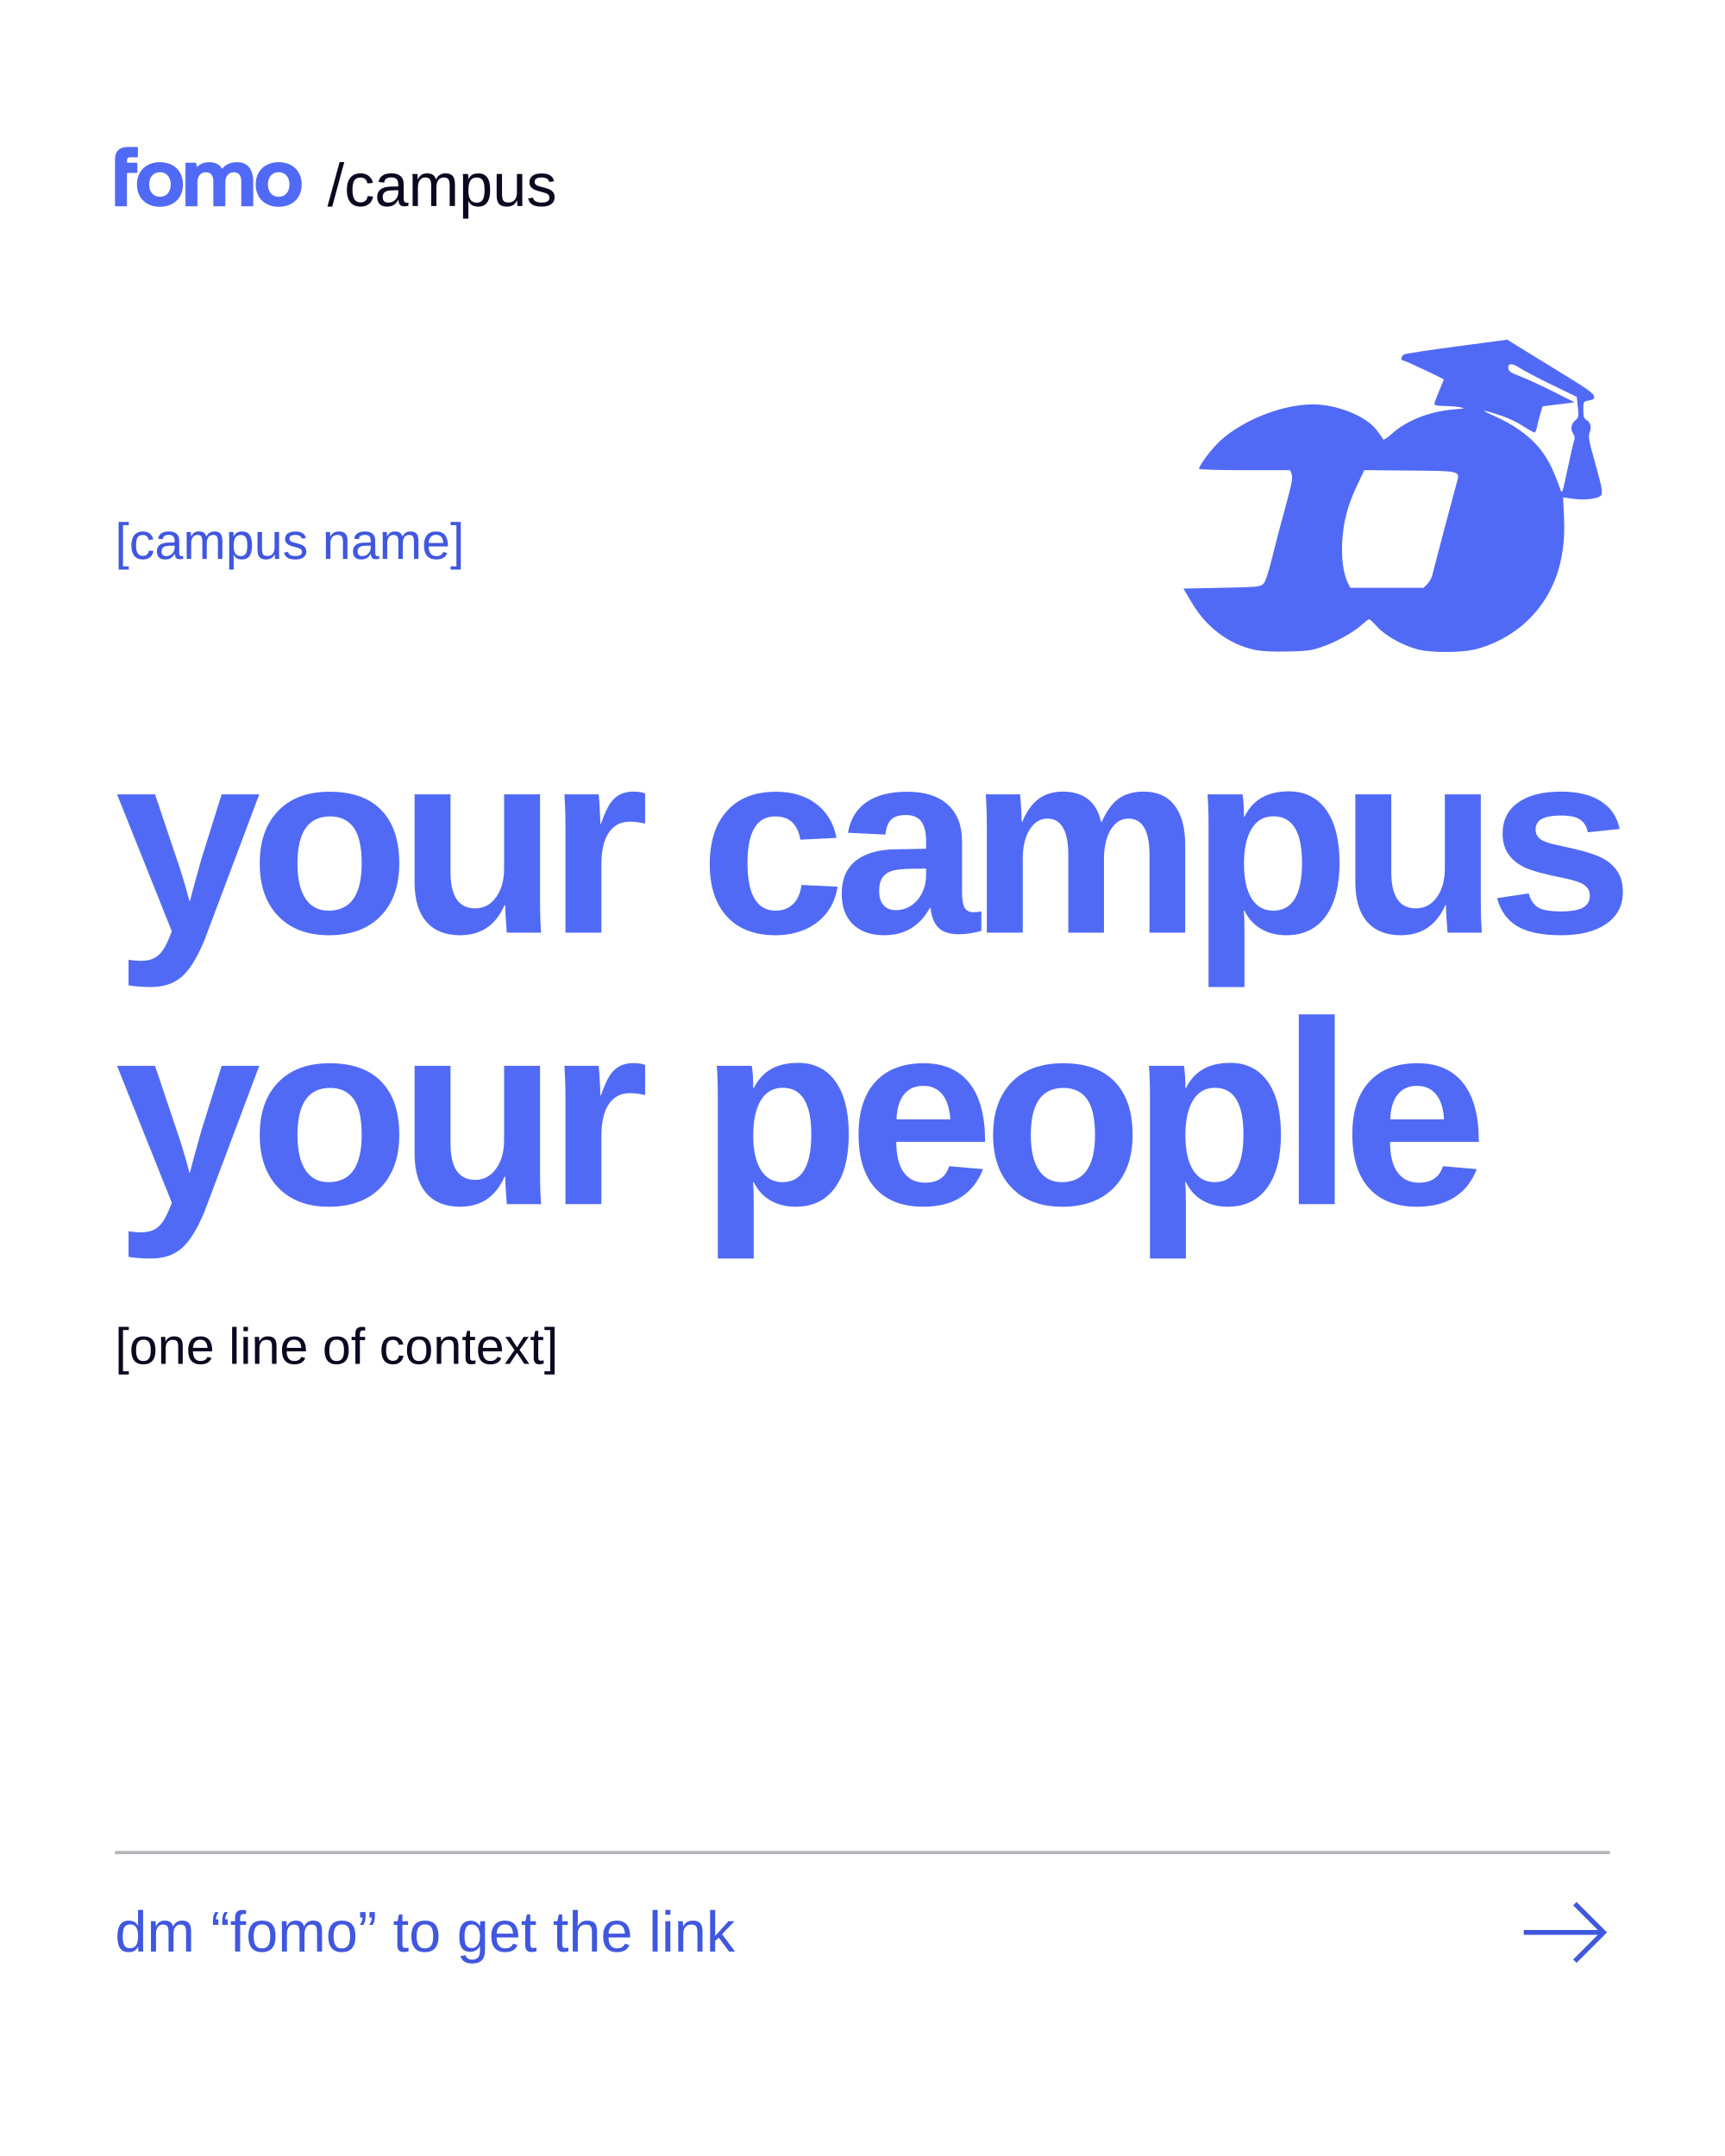
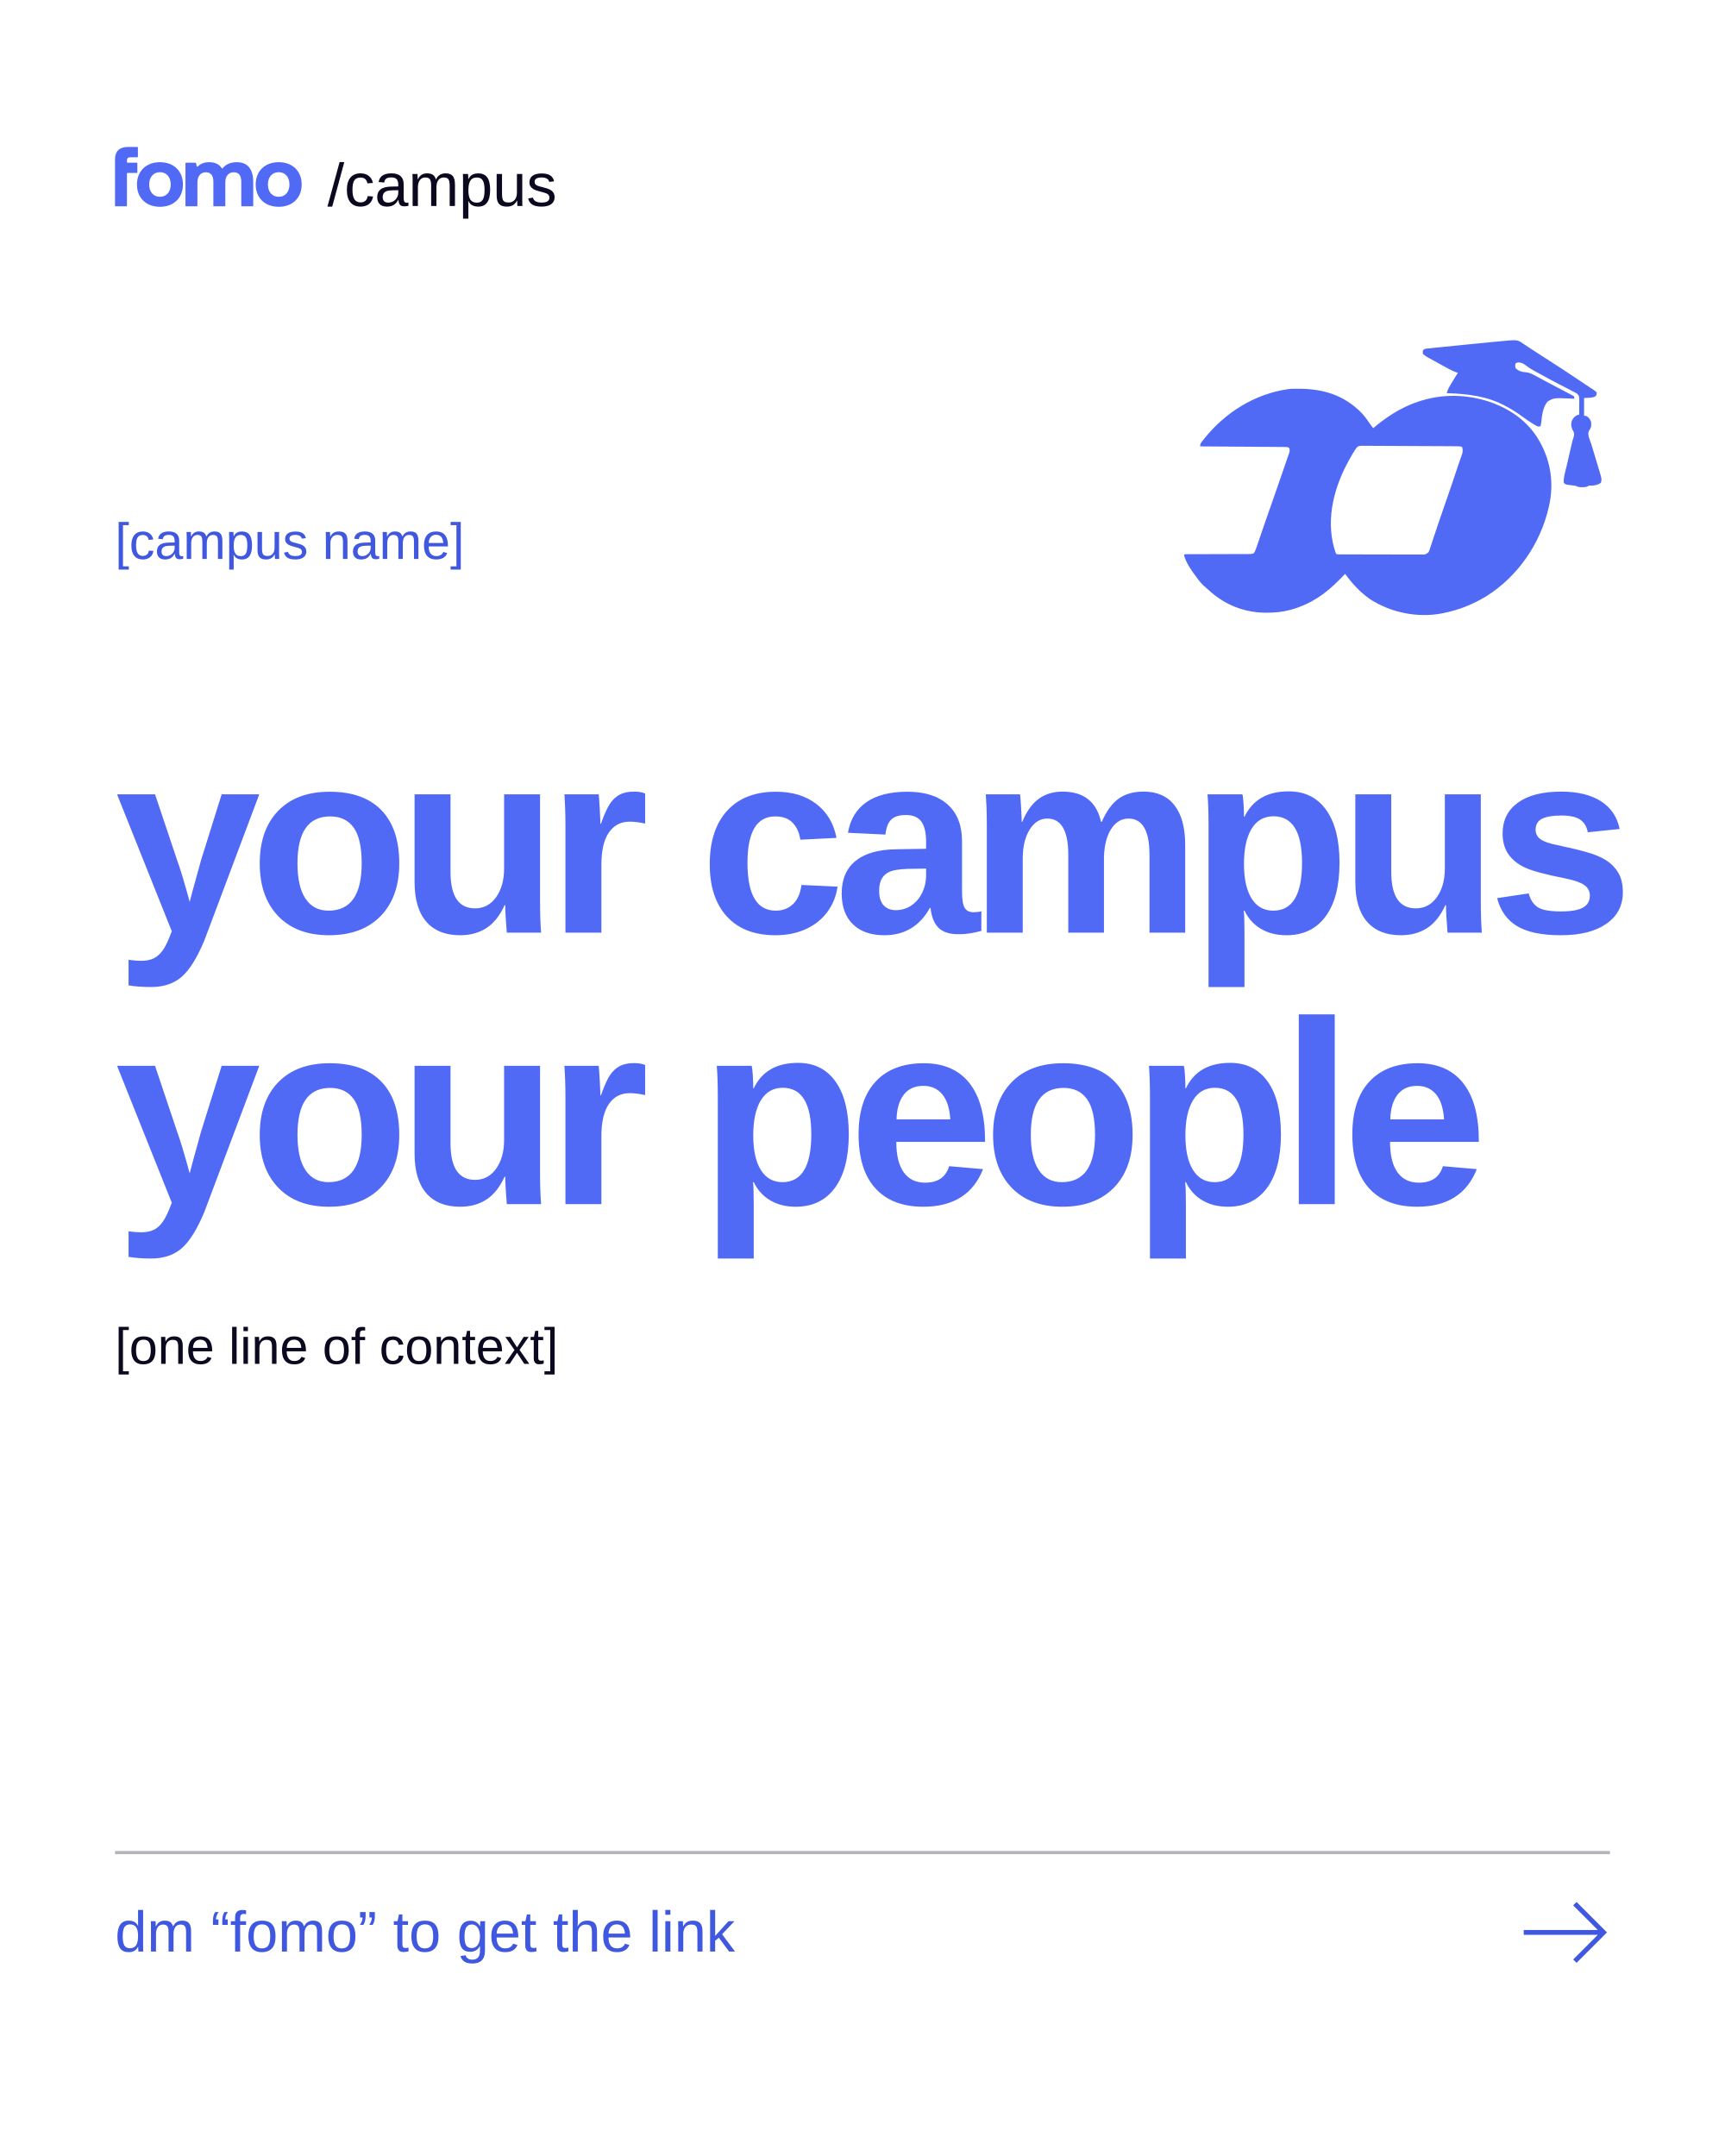
<svg xmlns="http://www.w3.org/2000/svg" xmlns:xlink="http://www.w3.org/1999/xlink" width="1080" height="1350" viewBox="0 0 1080 1350" role="img" aria-labelledby="title description">
  <defs>
    <style>text{font-family:Aeonik,Arial,sans-serif} .headline{font-size:164px;font-weight:700;letter-spacing:-7px} .label{font-size:32px;font-weight:500} .context{font-size:32px;font-weight:400}</style>
-     <symbol id="fomo-campus-mark" viewBox="0 0 277 209">
-       <path fill="currentColor" fill-rule="evenodd" d="M50.000,202.454 C33.705,198.818 19.538,188.090 10.253,172.354 L5.029,163.500 L29.489,163.000 C52.331,162.533 54.082,162.366 55.966,160.480 C57.311,159.134 59.166,153.631 61.529,143.980 C63.479,136.016 67.321,121.352 70.067,111.393 C74.100,96.764 74.866,92.778 74.054,90.643 L73.050,88.000 L44.025,88.000 C28.061,88.000 15.000,87.620 15.000,87.155 C15.000,84.902 23.310,73.879 28.577,69.146 C43.517,55.719 68.036,46.109 87.500,46.052 C102.601,46.008 121.019,53.288 127.932,62.034 C130.068,64.735 132.006,67.518 132.239,68.217 C132.507,69.020 134.620,67.729 137.974,64.713 C147.433,56.208 162.121,50.459 177.500,49.241 C184.793,48.664 185.146,48.542 181.500,47.861 C179.300,47.451 174.688,47.089 171.250,47.058 C166.932,47.018 165.008,46.614 165.027,45.750 C165.042,45.062 166.392,41.363 168.027,37.529 C169.662,33.695 171.000,30.400 171.000,30.207 C171.000,29.668 146.162,18.000 145.013,18.000 C143.327,18.000 143.878,15.133 145.750,14.166 C146.713,13.669 161.900,11.356 179.500,9.026 L211.500,4.790 L222.500,11.582 C228.550,15.318 240.925,22.925 250.000,28.486 C262.075,35.887 266.584,39.173 266.812,40.742 C267.067,42.496 266.477,43.008 263.562,43.554 C260.006,44.221 260.000,44.232 260.000,49.576 C260.000,53.844 260.392,55.139 261.932,55.964 C264.577,57.379 265.412,60.590 264.014,63.967 C263.006,66.401 263.472,69.011 267.423,83.051 C272.488,101.050 272.805,103.499 270.250,104.866 C267.154,106.523 259.669,107.120 253.291,106.219 L247.082,105.342 L247.691,118.089 C249.045,146.383 241.051,168.416 223.477,184.828 C214.722,193.004 201.645,199.940 190.303,202.424 C181.154,204.427 163.526,204.448 155.114,202.465 C145.752,200.258 133.808,193.693 128.583,187.881 C126.169,185.197 123.868,183.000 123.468,183.000 C123.069,183.000 121.062,184.519 119.007,186.375 C113.386,191.453 102.467,197.553 93.500,200.625 C86.454,203.039 83.772,203.397 71.000,203.635 C61.080,203.819 54.447,203.446 50.000,202.454 Z M160.505,160.586 C161.832,159.258 163.208,156.896 163.563,155.336 C164.261,152.261 177.252,103.223 179.227,96.207 C181.451,88.309 182.304,88.537 149.321,88.235 L120.360,87.970 L115.721,97.735 C109.729,110.347 106.933,121.000 106.271,133.746 C105.708,144.571 106.940,153.710 109.760,159.622 L111.370,163.000 L134.731,163.000 L158.091,163.000 L160.505,160.586 Z M250.034,86.896 C251.680,78.978 253.459,71.229 253.988,69.675 C254.713,67.543 254.566,66.268 253.391,64.474 C251.558,61.676 252.287,58.234 255.204,55.922 C256.976,54.518 257.119,53.620 256.495,47.800 L255.794,41.256 L239.647,33.406 C230.766,29.089 221.572,24.264 219.216,22.684 C214.490,19.516 211.678,19.728 212.180,23.213 C212.430,24.953 214.020,26.003 219.500,28.049 C223.350,29.486 232.777,33.823 240.449,37.688 L254.398,44.713 L249.949,45.317 C247.502,45.649 242.915,46.215 239.755,46.575 L234.009,47.229 L232.535,52.193 C231.725,54.923 230.772,58.697 230.419,60.579 C230.066,62.460 229.386,64.000 228.908,64.000 C228.430,64.000 225.645,62.468 222.718,60.597 C216.518,56.630 211.811,54.499 203.500,51.895 C194.387,49.040 194.604,49.632 204.245,53.924 C214.738,58.595 224.093,65.085 230.327,72.018 C236.619,79.017 240.381,86.148 245.558,100.893 C246.418,103.343 246.979,101.588 250.034,86.896 Z" />
+     <symbol id="fomo-campus-mark" viewBox="0 0 620 415">
+       <g fill="currentColor" fill-rule="evenodd">
+         <path d="M0 0 C0.381 0.25 0.381 0.25 2.306 1.515 C3.878 2.55 5.442 3.598 6.998 4.657 C9.732 6.515 12.509 8.298 15.292 10.079 C17.399 11.43 19.495 12.796 21.59 14.164 C24.88 16.307 28.187 18.422 31.504 20.523 C49.106 31.686 66.441 43.242 83.757 54.843 C87.17 57.13 90.585 59.413 94.013 61.676 C94.574 62.047 95.136 62.418 95.714 62.8 C97.17 63.763 98.628 64.722 100.087 65.682 C102.25 67.187 102.25 67.187 104.25 69.188 C104.125 71.688 104.125 71.688 103.25 74.188 C99.92 76.466 96.412 76.605 92.5 76.812 C91.469 76.874 91.469 76.874 86.25 77.188 C86.25 85.438 86.25 93.688 86.25 102.188 C87.57 102.517 88.89 102.847 90.25 103.188 C93.186 105.388 95.078 107.671 96.25 111.188 C96.961 116.546 96.293 120.019 93.027 124.352 C90.708 129.829 95.015 138.1 96.688 143.375 C99.934 153.769 103.084 164.192 106.126 174.648 C106.582 176.211 107.043 177.773 107.508 179.334 C108.163 181.539 108.804 183.747 109.441 185.957 C109.64 186.614 109.838 187.272 110.043 187.949 C111.102 191.689 111.539 194.473 110.25 198.188 C104.979 201.712 99.412 202.434 93.25 202.188 C92.944 202.349 92.944 202.349 91.395 203.164 C88.732 204.435 86.752 204.454 83.812 204.438 C82.886 204.443 81.959 204.448 81.004 204.453 C78.072 204.17 75.954 203.315 73.25 202.188 C71.039 201.879 71.039 201.879 68.875 201.75 C59.926 200.789 59.926 200.789 57.25 198.188 C56.676 190.935 59.254 183.051 60.902 176.047 C61.166 174.91 61.428 173.773 61.691 172.635 C62.238 170.271 62.788 167.908 63.343 165.546 C64.049 162.533 64.748 159.518 65.444 156.502 C66.114 153.6 66.79 150.698 67.465 147.797 C67.589 147.259 67.589 147.259 68.219 144.539 C70.17 136.237 70.17 136.237 71.436 132.618 C72.439 129.624 72.221 128.175 71.25 125.188 C70.734 124.259 70.219 123.331 69.688 122.375 C67.648 117.853 67.231 113.939 68.977 109.227 C71.014 105.3 73.119 103.036 77.25 101.188 C77.91 101.188 78.57 101.188 79.25 101.188 C79.33 97.308 79.35 93.434 79.317 89.554 C79.314 88.237 79.327 86.92 79.356 85.603 C79.581 74.805 79.581 74.805 76.586 71.166 C74.22 69.539 71.868 68.365 69.25 67.188 C67.39 66.189 65.532 65.186 63.676 64.18 C62.166 63.406 60.657 62.632 59.143 61.865 C56.393 60.469 53.652 59.054 50.91 57.641 C50.353 57.354 49.796 57.067 49.223 56.772 C41.778 52.927 34.443 48.882 27.102 44.844 C24.172 43.233 21.236 41.643 18.273 40.094 C12.833 37.246 7.855 34.277 3.02 30.48 C-0.601 27.835 -4.037 26.039 -8.625 26.438 C-10.75 27.188 -10.75 27.188 -11.75 28.188 C-12.125 31 -12.125 31 -11.75 34.188 C-7.513 38.673 -2.735 40.104 3.273 40.398 C9.259 41.042 13.924 43.743 19.125 46.625 C20.657 47.45 22.189 48.275 23.722 49.099 C25.262 49.929 26.798 50.767 28.334 51.605 C31.714 53.44 35.119 55.223 38.531 56.998 C41.6 58.598 44.657 60.22 47.714 61.844 C50.058 63.086 52.407 64.318 54.756 65.549 C57.322 66.898 59.879 68.263 62.438 69.625 C62.925 69.879 62.925 69.879 65.395 71.166 C66.289 71.646 67.184 72.126 68.105 72.621 C68.906 73.044 69.707 73.468 70.532 73.904 C71.099 74.328 71.666 74.751 72.25 75.188 C72.25 76.177 72.25 77.168 72.25 78.188 C71.151 78.125 70.052 78.063 68.92 77.999 C43.085 76.883 43.085 76.883 34.25 82.188 C27.439 89.664 26.212 102.172 25.144 111.841 C24.906 113.925 24.906 113.925 24.25 117.188 C21.25 118.188 21.25 118.188 18.527 116.992 C17.406 116.363 16.294 115.718 15.188 115.062 C14.58 114.71 13.972 114.357 13.346 113.994 C8.089 110.861 3.173 107.315 -1.75 103.688 C-9.148 98.237 -16.625 93.466 -24.75 89.188 C-25.316 88.881 -25.883 88.575 -26.466 88.259 C-52.526 74.198 -80.598 71.188 -109.75 70.188 C-108.162 64.183 -104.98 59.26 -101.75 54 C-101.203 53.098 -100.657 52.197 -100.094 51.268 C-95.861 44.3 -95.861 44.3 -93.75 41.188 C-94.612 40.923 -95.473 40.659 -96.361 40.387 C-99.744 39.256 -102.842 37.695 -105.969 35.992 C-106.545 35.683 -107.121 35.375 -107.714 35.056 C-109.562 34.063 -111.406 33.063 -113.25 32.062 C-114.516 31.379 -115.782 30.696 -117.048 30.013 C-123.518 26.517 -129.979 23.004 -136.375 19.375 C-136.646 19.222 -136.646 19.222 -138.018 18.447 C-140.228 17.172 -141.932 16.005 -143.75 14.188 C-144 11.688 -144 11.688 -143.75 9.188 C-141.368 6.806 -140.56 6.841 -137.29 6.505 C-136.35 6.404 -135.41 6.303 -134.442 6.199 C-133.924 6.148 -133.924 6.148 -131.301 5.891 C-130.209 5.776 -129.117 5.662 -127.991 5.545 C-124.98 5.23 -121.968 4.927 -118.955 4.627 C-116.426 4.374 -113.899 4.115 -111.371 3.855 C-103.213 3.02 -95.052 2.208 -86.891 1.4 C-84.737 1.186 -82.584 0.972 -80.43 0.757 C-71.143 -0.17 -61.855 -1.084 -52.566 -1.986 C-50.513 -2.186 -48.46 -2.388 -46.408 -2.591 C-43.148 -2.912 -39.887 -3.226 -36.627 -3.536 C-34.875 -3.703 -33.123 -3.877 -31.372 -4.051 C-8.751 -6.169 -8.751 -6.169 0 0 Z " fill="currentColor" transform="translate(496.75,16.8125)" id="graduation-cap" />
+         <path d="M0 0 C0.334 -0.005 0.334 -0.005 2.026 -0.03 C35.306 -0.419 64.488 6.477 89.801 29.238 C90.184 29.581 90.184 29.581 92.125 31.312 C98.284 37.128 102.994 43.789 107.761 50.741 C109.059 52.61 110.417 54.431 111.801 56.238 C112.456 55.693 113.11 55.148 113.785 54.586 C135.692 36.436 158.906 22.309 186.801 15.238 C187.536 15.044 188.272 14.849 189.029 14.648 C222.008 6.26 258.766 9.745 289.801 23.238 C290.489 23.536 291.178 23.833 291.887 24.14 C315.49 34.578 335.991 51.705 348.801 74.238 C349.161 74.872 349.521 75.506 349.893 76.159 C365.526 104.281 369.958 135.83 362.801 167.238 C362.629 167.999 362.458 168.76 362.281 169.544 C350.348 221.049 318.521 267.61 273.594 295.941 C254.204 307.791 234.057 315.773 211.801 320.238 C211.502 320.298 211.502 320.298 209.992 320.602 C174.894 327.278 137.487 319.563 107.488 300.426 C93.103 290.303 82.155 278.326 71.801 264.238 C68.857 267.165 65.943 270.117 63.051 273.094 C43.793 292.806 22.475 307.371 -4.262 314.988 C-4.609 315.088 -4.609 315.088 -6.369 315.591 C-17.371 318.551 -28.393 319.631 -39.762 319.613 C-40.365 319.613 -40.969 319.612 -41.591 319.612 C-72.15 319.486 -100.351 308.257 -122.715 287.512 C-124.06 286.281 -125.416 285.061 -126.829 283.909 C-131.425 280.147 -135.019 276.047 -138.574 271.301 C-138.854 270.931 -138.854 270.931 -140.267 269.058 C-147.312 259.582 -155.16 248.829 -158.199 237.238 C-157.199 236.238 -157.199 236.238 -155.554 236.114 C-155.195 236.114 -155.195 236.114 -153.379 236.114 C-152.557 236.111 -151.735 236.109 -150.889 236.106 C-149.981 236.108 -149.073 236.11 -148.137 236.112 C-147.662 236.111 -147.662 236.111 -145.255 236.107 C-143.182 236.103 -141.109 236.101 -139.036 236.1 C-134.637 236.097 -130.239 236.075 -125.84 236.055 C-117.64 236.017 -109.441 235.985 -101.241 235.988 C-95.547 235.99 -89.853 235.965 -84.159 235.926 C-81.984 235.915 -79.81 235.914 -77.635 235.922 C-74.596 235.931 -71.559 235.91 -68.52 235.882 C-67.616 235.892 -66.712 235.902 -65.781 235.913 C-63.48 235.874 -61.431 235.795 -59.199 235.238 C-57.222 232.975 -57.222 232.975 -56.199 230.238 C-56.049 229.877 -56.049 229.877 -55.287 228.046 C-55.034 227.307 -54.781 226.568 -54.52 225.807 C-54.225 224.954 -53.929 224.101 -53.625 223.222 C-53.313 222.303 -53.001 221.384 -52.68 220.438 C-52.345 219.467 -52.01 218.496 -51.665 217.495 C-50.567 214.307 -49.477 211.116 -48.387 207.926 C-47.618 205.689 -46.848 203.452 -46.078 201.216 C-45.688 200.085 -45.299 198.955 -44.91 197.824 C-44.717 197.263 -44.523 196.703 -44.324 196.125 C-43.737 194.417 -43.149 192.708 -42.562 191 C-39.445 181.928 -36.273 172.877 -33.085 163.829 C-30.438 156.305 -27.818 148.772 -25.199 141.238 C-25.01 140.693 -25.01 140.693 -24.05 137.935 C-21.733 131.275 -19.426 124.611 -17.137 117.941 C-16.101 114.925 -15.062 111.911 -14.015 108.9 C-12.847 105.543 -11.696 102.18 -10.547 98.816 C-10.192 97.805 -9.838 96.793 -9.473 95.751 C-9.315 95.284 -9.315 95.284 -8.516 92.923 C-8.236 92.111 -7.956 91.299 -7.668 90.462 C-7.144 87.979 -7.261 86.586 -8.199 84.238 C-10.694 82.991 -12.393 83.1 -15.185 83.08 C-16.24 83.07 -17.294 83.06 -18.381 83.05 C-19.554 83.044 -20.727 83.039 -21.901 83.033 C-23.133 83.023 -24.364 83.013 -25.596 83.003 C-28.945 82.976 -32.294 82.955 -35.643 82.935 C-39.141 82.913 -42.639 82.886 -46.137 82.859 C-52.764 82.809 -59.39 82.764 -66.016 82.721 C-73.559 82.672 -81.102 82.617 -88.645 82.561 C-104.163 82.447 -119.681 82.341 -135.199 82.238 C-135.199 78.256 -133.316 76.355 -130.949 73.363 C-130.725 73.077 -130.725 73.077 -129.591 71.629 C-99.67 33.987 -57.047 7.132 -9.063 0.45 C-6.043 0.107 -3.037 0.037 0 0 Z M85.796 87.473 C85.467 88.055 85.139 88.638 84.801 89.238 C84.204 90.127 83.608 91.016 82.993 91.931 C81.328 94.816 79.668 97.702 78.051 100.613 C77.748 101.154 77.446 101.696 77.135 102.253 C56.446 139.508 44.401 184.136 55.855 226.273 C58.318 234.756 58.318 234.756 59.801 236.238 C61.436 236.341 63.077 236.373 64.716 236.379 C65.248 236.382 65.248 236.382 67.94 236.396 C69.13 236.397 70.319 236.398 71.509 236.399 C72.754 236.404 73.999 236.409 75.244 236.414 C78.634 236.428 82.025 236.434 85.415 236.438 C87.533 236.441 89.65 236.446 91.767 236.45 C98.388 236.464 105.009 236.473 111.629 236.477 C119.278 236.482 126.927 236.499 134.576 236.528 C140.483 236.55 146.39 236.56 152.298 236.561 C155.828 236.562 159.358 236.568 162.889 236.586 C166.21 236.602 169.532 236.605 172.854 236.596 C174.073 236.595 175.292 236.599 176.511 236.609 C178.175 236.622 179.84 236.614 181.505 236.606 C181.971 236.607 181.971 236.607 184.328 236.61 C187.274 236.167 188.63 235.243 190.801 233.238 C191.826 231.269 191.826 231.269 192.577 228.99 C192.87 228.127 193.162 227.263 193.463 226.373 C193.766 225.431 194.07 224.49 194.383 223.52 C194.714 222.531 195.045 221.542 195.385 220.524 C196.286 217.828 197.174 215.128 198.058 212.427 C198.991 209.588 199.939 206.754 200.887 203.919 C201.273 202.767 201.658 201.614 202.044 200.462 C202.235 199.888 202.427 199.315 202.624 198.725 C203.21 196.972 203.793 195.219 204.377 193.465 C207.713 183.444 211.177 173.469 214.683 163.506 C220.927 145.762 227.018 127.969 232.861 110.088 C233.957 106.744 235.087 103.418 236.28 100.107 C236.399 99.771 236.399 99.771 237.001 98.067 C237.451 96.798 237.911 95.532 238.385 94.271 C239.795 90.248 239.98 87.345 238.801 83.238 C236.124 81.9 234.056 82.094 231.058 82.071 C230.464 82.065 229.871 82.059 229.259 82.053 C227.261 82.035 225.264 82.024 223.267 82.014 C221.838 82.002 220.409 81.991 218.98 81.979 C214.279 81.943 209.579 81.917 204.879 81.895 C204.079 81.891 203.28 81.887 202.456 81.883 C194.917 81.846 187.378 81.815 179.839 81.793 C170.194 81.766 160.549 81.715 150.904 81.633 C144.124 81.577 137.344 81.548 130.563 81.539 C126.512 81.533 122.463 81.515 118.413 81.468 C114.601 81.424 110.79 81.413 106.977 81.428 C105.58 81.428 104.183 81.416 102.786 81.39 C90.014 81.172 90.014 81.172 85.796 87.473 Z " fill="currentColor" transform="translate(170.1992,80.76172)" id="fomo-eyes" />
+       </g>
    </symbol>
    <symbol id="fomo-wordmark" viewBox="0 0 352 113" fill="none">
      <path d="M0.003 23.325C0.003 8.468 7.991 0 24.923 0H42.105C42.675 0 43.134 0.46 43.134 1.029V18.462C43.134 19.031 42.675 19.49 42.105 19.49H28.757C24.443 19.49 22.526 21.408 22.526 25.561V28.685C22.526 29.255 22.985 29.714 23.555 29.714H41.076C41.646 29.714 42.105 30.174 42.105 30.743V48.014C42.105 48.584 41.646 49.043 41.076 49.043H23.555C22.985 49.043 22.526 49.503 22.526 50.072V110.797C22.526 111.366 22.066 111.826 21.497 111.826H1.029C0.46 111.826 0 111.366 0 110.797V23.325H0.003Z" fill="currentColor" />
      <path d="M41.381 70.769C41.381 45.528 58.636 28.757 84.673 28.757C110.711 28.757 127.965 45.531 127.965 70.769C127.965 96.008 110.711 112.782 84.673 112.782C58.636 112.782 41.381 96.008 41.381 70.769ZM104.959 70.769C104.959 57.192 97.291 47.606 84.67 47.606C72.049 47.606 64.384 57.192 64.384 70.769C64.384 84.347 72.052 93.933 84.67 93.933C97.287 93.933 104.959 84.347 104.959 70.769Z" fill="currentColor" />
      <path d="M260.369 65.978V110.796C260.369 111.366 259.909 111.825 259.34 111.825H238.872C238.302 111.825 237.843 111.366 237.843 110.796V65.817C237.843 53.995 233.371 47.767 223.785 47.767C214.199 47.767 207.491 54.794 207.81 67.415V110.796C207.81 111.366 207.35 111.825 206.781 111.825H186.313C185.744 111.825 185.284 111.366 185.284 110.796V65.817C185.284 53.995 180.812 47.767 171.065 47.767C161.318 47.767 155.251 55.117 155.251 66.616V110.796C155.251 111.366 154.792 111.825 154.222 111.825H133.754C133.185 111.825 132.725 111.366 132.725 110.796V30.746C132.725 30.177 133.185 29.717 133.754 29.717H151.571C152.044 29.717 152.456 30.039 152.569 30.495L154.088 36.58C154.246 37.211 155.028 37.447 155.501 37.002C160.183 32.615 166.476 28.757 177.451 28.757C186.961 28.757 195.882 31.703 201.246 40.284C201.565 40.791 202.281 40.836 202.652 40.362C208.307 33.136 217.317 28.757 229.687 28.757C245.662 28.757 260.358 37.063 260.358 65.978H260.369Z" fill="currentColor" />
      <path d="M265.029 70.769C265.029 45.528 282.284 28.757 308.321 28.757C334.359 28.757 351.613 45.531 351.613 70.769C351.613 96.008 334.359 112.782 308.321 112.782C282.284 112.782 265.029 96.008 265.029 70.769ZM328.607 70.769C328.607 57.192 320.939 47.606 308.318 47.606C295.697 47.606 288.032 57.192 288.032 70.769C288.032 84.347 295.7 93.933 308.318 93.933C320.935 93.933 328.607 84.347 328.607 70.769Z" fill="currentColor" />
    </symbol>
  </defs>
  <g id="background">
    <rect width="1080" height="1350" fill="#FFFFFF" />
  </g>
  <g id="brand" color="#516AF6">
    <use href="#fomo-wordmark" xlink:href="#fomo-wordmark" x="72" y="92" width="117" height="37.560" />
    <text x="205" y="129" fill="#0B091F" font-size="38" font-weight="500">/campus</text>
-     <use href="#fomo-campus-mark" xlink:href="#fomo-campus-mark" x="736" y="208" width="272" height="205.227" />
+     <use href="#fomo-campus-mark" xlink:href="#fomo-campus-mark" x="736" y="208" width="272" height="182.065" />
  </g>
  <g id="editable-message">
    <text x="72" y="350" class="label" fill="#4057DF">[campus name]</text>
    <text x="72" y="584" class="headline" fill="#516AF6">your campus</text>
    <text x="72" y="754" class="headline" fill="#516AF6">your people</text>
    <text x="72" y="854" class="context" fill="#0B091F">[one line of context]</text>
  </g>
  <g id="editable-call-to-action">
    <path d="M72 1160 H1008" stroke="#0B091F" stroke-opacity=".3" stroke-width="2" />
    <text x="72" y="1222" fill="#4057DF" font-size="36" font-weight="500">dm “fomo” to get the link</text>
    <path d="M954 1210 H1004 M986 1192 L1004 1210 L986 1228" fill="none" stroke="#4057DF" stroke-width="3" />
  </g>
</svg>
